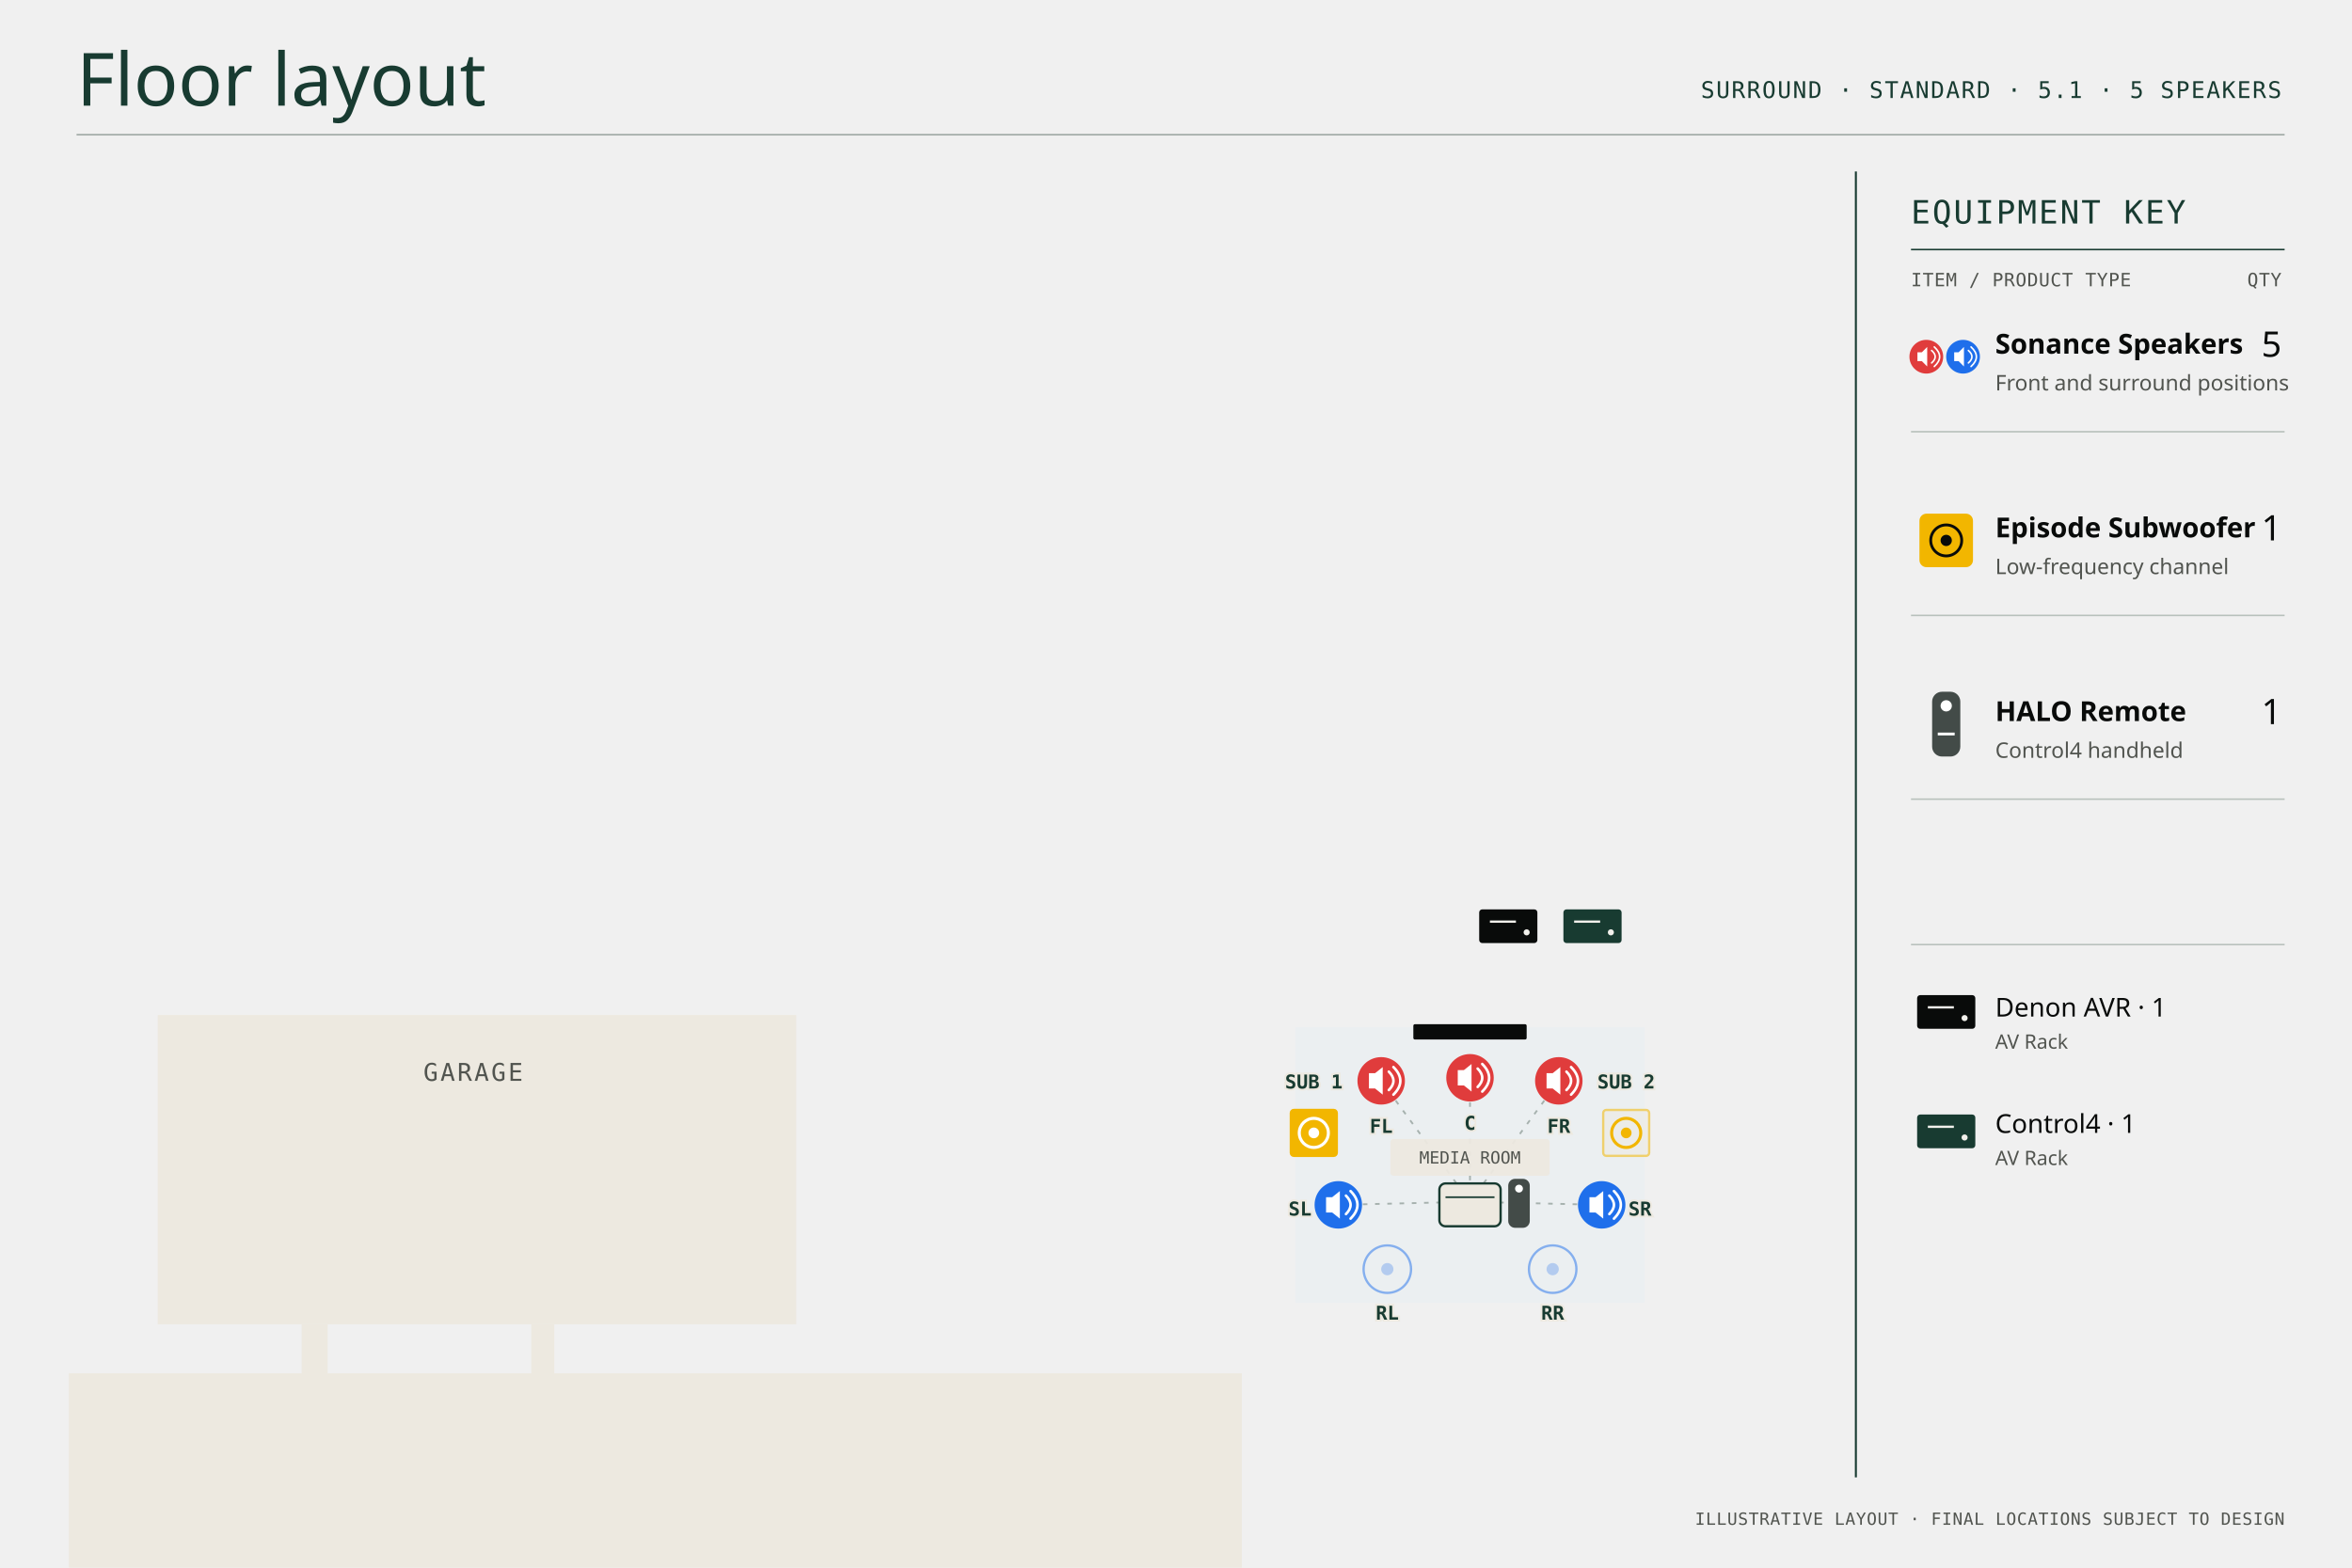
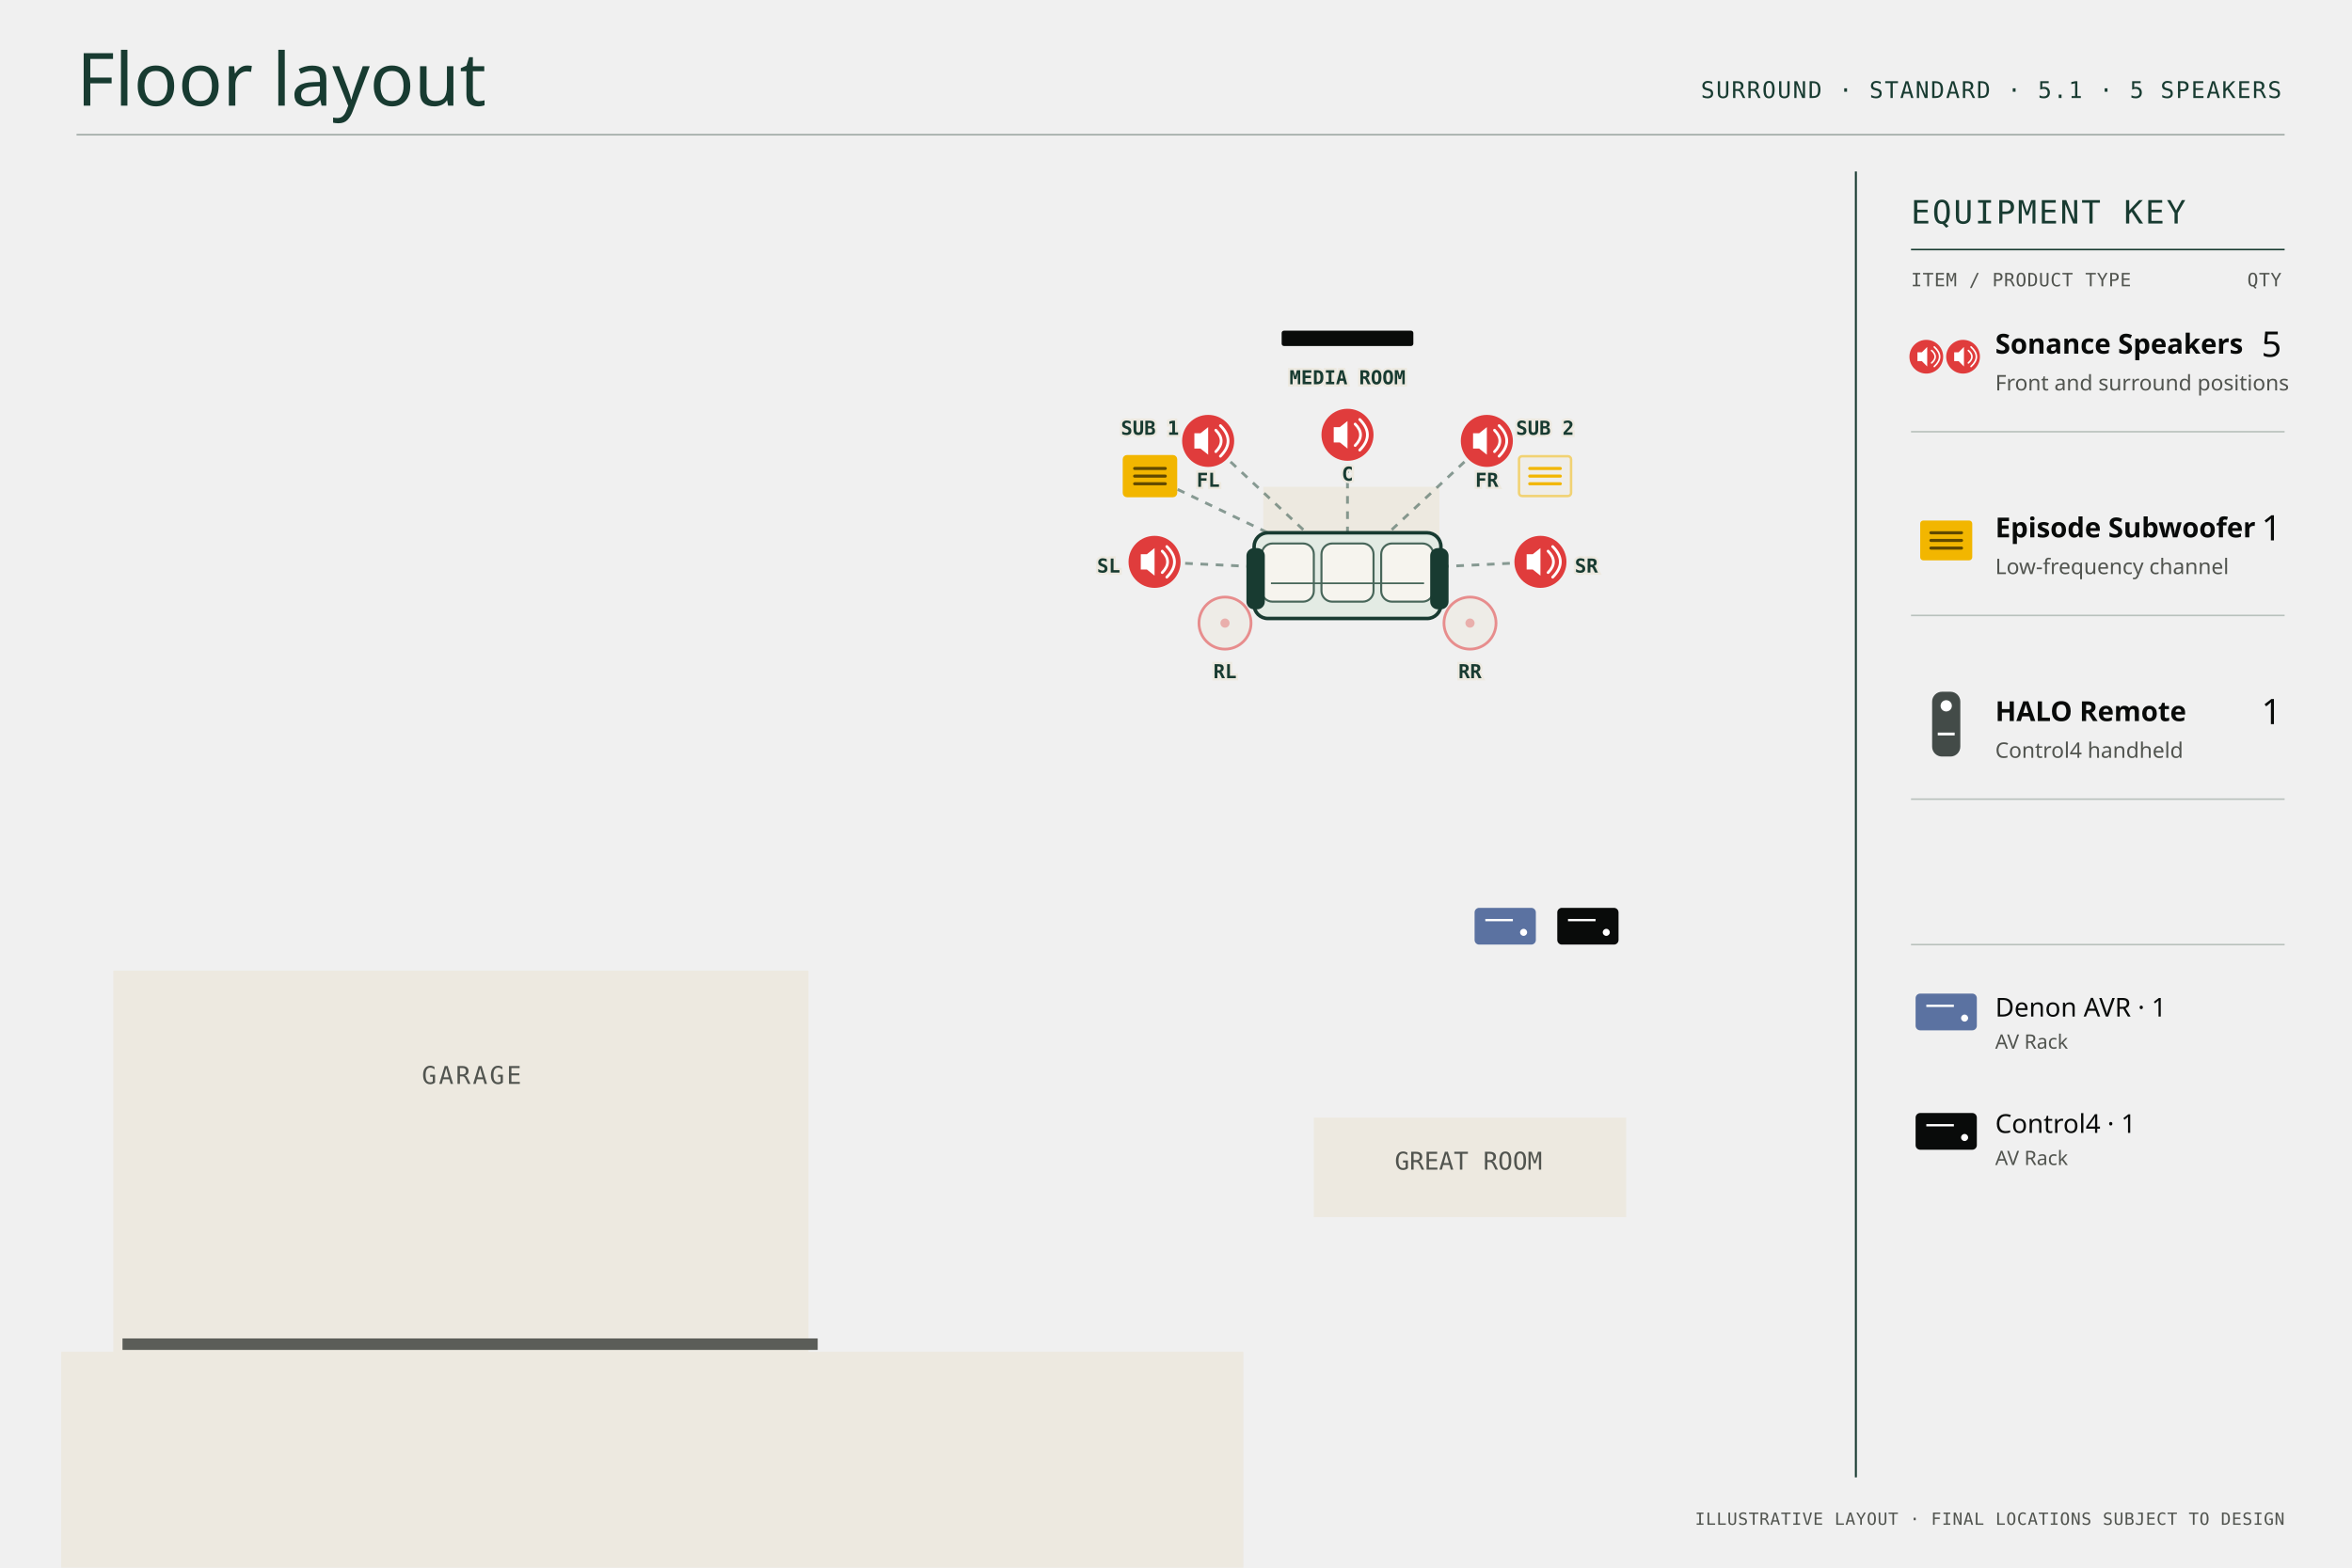
<svg xmlns="http://www.w3.org/2000/svg" viewBox="0 0 1536 1024" width="1536" height="1024" role="img" aria-label="Surround Standard floor layout and equipment key">
  <text x="50" y="69" fill="#183B31" font-family="Schibsted Grotesk,sans-serif" font-size="48">Floor layout</text>
  <text x="1490" y="64" fill="#183B31" font-family="IBM Plex Mono,monospace" font-size="15" letter-spacing=".065em" text-anchor="end">SURROUND · STANDARD · 5.1 · 5 SPEAKERS</text>
  <line x1="50" y1="88" x2="1492" y2="88" stroke="#9DA7A3" stroke-width="1" />
-   <g data-pradera-architectural-cleanup="garage">
-     <rect x="103" y="663" width="417" height="202" fill="#EDE9E0" />
-     <rect x="197" y="865" width="17" height="32" fill="#EDE9E0" />
-     <rect x="347" y="865" width="15" height="32" fill="#EDE9E0" />
-     <rect x="45" y="897" width="766" height="127" fill="#EDE9E0" />
-     <text x="309" y="706" font-family="IBM Plex Mono,monospace" font-size="16" font-weight="500" letter-spacing=".09em" fill="#51544F" text-anchor="middle">GARAGE</text>
+   <g data-pradera-architectural-cleanup="garage" aria-label="Open garage architectural reference">
+     <rect x="74" y="634" width="454" height="257" fill="#EDE9E0" />
+     <rect x="40" y="883" width="772" height="141" fill="#EDE9E0" />
+     <line x1="80" y1="878" x2="534" y2="878" stroke="#5B5D58" stroke-width="7.5" />
+     <text x="308" y="708" fill="#51544F" text-anchor="middle" font-family="IBM Plex Mono,monospace" font-size="16" font-weight="500" letter-spacing=".09em">GARAGE</text>
  </g>
-   <rect x="846" y="671" width="228" height="180" fill="#BFE9FC" fill-opacity=".10" />
-   <rect x="923" y="669" width="74" height="10" fill="#090B0A" rx="1" />
-   <g stroke="#52685F" stroke-width="1.2" stroke-dasharray="3 5" stroke-opacity=".45" aria-hidden="true">
-     <line x1="902" y1="706" x2="960" y2="785" />
-     <line x1="960" y1="704" x2="960" y2="785" />
-     <line x1="1018" y1="706" x2="960" y2="785" />
-     <line x1="874" y1="787" x2="960" y2="785" />
-     <line x1="1046" y1="787" x2="960" y2="785" />
+   <g data-surround-large-room="true">
+     <rect x="825" y="318" width="115" height="34" fill="#EDE9E0" />
+     <rect x="858" y="730" width="204" height="65" fill="#EDE9E0" />
+     <text x="959" y="764" fill="#51544F" text-anchor="middle" font-family="IBM Plex Mono,monospace" font-size="16" font-weight="500">GREAT ROOM</text>
+     <rect x="837" y="216" width="86" height="10" rx="1.5" fill="#090B0A" />
+     <text x="880" y="251" font-family="IBM Plex Mono,monospace" font-size="12.6" font-weight="600" fill="#183B31" stroke="#EDE9E0" stroke-width="3" paint-order="stroke" text-anchor="middle">MEDIA ROOM</text>
+     <g stroke="#557267" stroke-width="1.85" stroke-dasharray="5 5" stroke-opacity=".68" fill="none" aria-hidden="true">
+       <line x1="789" y1="288" x2="880" y2="373" />
+       <line x1="880" y1="284" x2="880" y2="373" />
+       <line x1="971" y1="288" x2="880" y2="373" />
+       <line x1="754" y1="367" x2="880" y2="373" />
+       <line x1="1006" y1="367" x2="880" y2="373" />
+       <line x1="751" y1="311" x2="880" y2="373" />
+     </g>
+     <g transform="translate(789,288)" data-active="true">
+       <circle r="17" fill="#E03C3C" />
+       <path d="M-9 -5h4l5 -4v18l-5 -4h-4z" fill="#FFF" />
+       <path d="M5 -7q7 7 0 14M8 -10q10 10 0 20" stroke="#FFF" fill="none" stroke-width="1.8" stroke-linecap="round" />
+     </g>
+     <g transform="translate(880,284)" data-active="true">
+       <circle r="17" fill="#E03C3C" />
+       <path d="M-9 -5h4l5 -4v18l-5 -4h-4z" fill="#FFF" />
+       <path d="M5 -7q7 7 0 14M8 -10q10 10 0 20" stroke="#FFF" fill="none" stroke-width="1.8" stroke-linecap="round" />
+     </g>
+     <g transform="translate(971,288)" data-active="true">
+       <circle r="17" fill="#E03C3C" />
+       <path d="M-9 -5h4l5 -4v18l-5 -4h-4z" fill="#FFF" />
+       <path d="M5 -7q7 7 0 14M8 -10q10 10 0 20" stroke="#FFF" fill="none" stroke-width="1.8" stroke-linecap="round" />
+     </g>
+     <g transform="translate(754,367)" data-active="true">
+       <circle r="17" fill="#E03C3C" />
+       <path d="M-9 -5h4l5 -4v18l-5 -4h-4z" fill="#FFF" />
+       <path d="M5 -7q7 7 0 14M8 -10q10 10 0 20" stroke="#FFF" fill="none" stroke-width="1.8" stroke-linecap="round" />
+     </g>
+     <g transform="translate(1006,367)" data-active="true">
+       <circle r="17" fill="#E03C3C" />
+       <path d="M-9 -5h4l5 -4v18l-5 -4h-4z" fill="#FFF" />
+       <path d="M5 -7q7 7 0 14M8 -10q10 10 0 20" stroke="#FFF" fill="none" stroke-width="1.8" stroke-linecap="round" />
+     </g>
+     <g transform="translate(800,407)" data-active="false">
+       <circle r="17" fill="#EDE9E0" stroke="#E03C3C" stroke-width="1.8" opacity=".55" />
+       <circle r="3" fill="#E03C3C" opacity=".34" />
+     </g>
+     <g transform="translate(960,407)" data-active="false">
+       <circle r="17" fill="#EDE9E0" stroke="#E03C3C" stroke-width="1.8" opacity=".55" />
+       <circle r="3" fill="#E03C3C" opacity=".34" />
+     </g>
+     <g transform="translate(751,311)" data-sub-active="true">
+       <rect x="-17" y="-13" width="34" height="26" rx="2" fill="#F2B600" stroke="#F2B600" stroke-width="1.6" />
+       <path d="M-10 -5H10M-10 0H10M-10 5H10" stroke="#604900" stroke-width="2" stroke-linecap="round" />
+     </g>
+     <g transform="translate(1009,311)" data-sub-active="false">
+       <rect x="-17" y="-13" width="34" height="26" rx="2" fill="#EDE9E0" stroke="#F2B600" stroke-width="1.6" opacity=".52" />
+       <path d="M-10 -5H10M-10 0H10M-10 5H10" stroke="#F2B600" stroke-width="2" stroke-linecap="round" />
+     </g>
+     <text x="789" y="318" font-family="IBM Plex Mono,monospace" font-size="12.6" font-weight="600" fill="#183B31" stroke="#EDE9E0" stroke-width="3" paint-order="stroke" text-anchor="middle">FL</text>
+     <text x="880" y="314" font-family="IBM Plex Mono,monospace" font-size="12.6" font-weight="600" fill="#183B31" stroke="#EDE9E0" stroke-width="3" paint-order="stroke" text-anchor="middle">C</text>
+     <text x="971" y="318" font-family="IBM Plex Mono,monospace" font-size="12.6" font-weight="600" fill="#183B31" stroke="#EDE9E0" stroke-width="3" paint-order="stroke" text-anchor="middle">FR</text>
+     <text x="724" y="374" font-family="IBM Plex Mono,monospace" font-size="12.6" font-weight="600" fill="#183B31" stroke="#EDE9E0" stroke-width="3" paint-order="stroke" text-anchor="middle">SL</text>
+     <text x="1036" y="374" font-family="IBM Plex Mono,monospace" font-size="12.6" font-weight="600" fill="#183B31" stroke="#EDE9E0" stroke-width="3" paint-order="stroke" text-anchor="middle">SR</text>
+     <text x="800" y="443" font-family="IBM Plex Mono,monospace" font-size="12.6" font-weight="600" fill="#183B31" stroke="#EDE9E0" stroke-width="3" paint-order="stroke" text-anchor="middle">RL</text>
+     <text x="960" y="443" font-family="IBM Plex Mono,monospace" font-size="12.6" font-weight="600" fill="#183B31" stroke="#EDE9E0" stroke-width="3" paint-order="stroke" text-anchor="middle">RR</text>
+     <text x="751" y="284" font-family="IBM Plex Mono,monospace" font-size="12.6" font-weight="600" fill="#183B31" stroke="#EDE9E0" stroke-width="3" paint-order="stroke" text-anchor="middle">SUB 1</text>
+     <text x="1009" y="284" font-family="IBM Plex Mono,monospace" font-size="12.6" font-weight="600" fill="#183B31" stroke="#EDE9E0" stroke-width="3" paint-order="stroke" text-anchor="middle">SUB 2</text>
+     <g data-listening-position="880,373" aria-label="Centered three-seat theater sofa" transform="translate(880,373)">
+       <rect x="-61" y="-25" width="122" height="56" rx="9" fill="#E3EBE4" stroke="#183B31" stroke-width="2.3" />
+       <rect x="-56" y="-18" width="34" height="38" rx="7" fill="#F6F4EE" stroke="#48665A" stroke-width="1.35" />
+       <rect x="-17" y="-18" width="34" height="38" rx="7" fill="#F6F4EE" stroke="#48665A" stroke-width="1.35" />
+       <rect x="22" y="-18" width="34" height="38" rx="7" fill="#F6F4EE" stroke="#48665A" stroke-width="1.35" />
+       <rect x="-66" y="-15" width="12" height="40" rx="5" fill="#183B31" />
+       <rect x="54" y="-15" width="12" height="40" rx="5" fill="#183B31" />
+       <path d="M-50 8H50" stroke="#48665A" stroke-width="1.1" />
+     </g>
  </g>
-   <g transform="translate(902,706)" data-active="true">
-     <circle r="15.5" fill="#E03C3C" />
-     <path d="M-8 -5h4l5 -4v18l-5 -4h-4z" fill="white" />
-     <path d="M5 -6q6 6 0 12M8 -9q9 9 0 18" stroke="white" stroke-width="1.7" fill="none" stroke-linecap="round" />
+   <g transform="translate(983,605)" aria-label="receiver in mechanical room">
+     <rect x="-20" y="-12" width="40" height="24" rx="3" fill="#5B72A1" />
+     <path d="M-13 -4H5" stroke="#FFF" stroke-width="1.5" />
+     <circle cx="12" cy="4" r="2.3" fill="#FFF" />
  </g>
-   <g transform="translate(960,704)" data-active="true">
-     <circle r="15.5" fill="#E03C3C" />
-     <path d="M-8 -5h4l5 -4v18l-5 -4h-4z" fill="white" />
-     <path d="M5 -6q6 6 0 12M8 -9q9 9 0 18" stroke="white" stroke-width="1.7" fill="none" stroke-linecap="round" />
-   </g>
-   <g transform="translate(1018,706)" data-active="true">
-     <circle r="15.5" fill="#E03C3C" />
-     <path d="M-8 -5h4l5 -4v18l-5 -4h-4z" fill="white" />
-     <path d="M5 -6q6 6 0 12M8 -9q9 9 0 18" stroke="white" stroke-width="1.7" fill="none" stroke-linecap="round" />
-   </g>
-   <g transform="translate(874,787)" data-active="true">
-     <circle r="15.5" fill="#1F6FEB" />
-     <path d="M-8 -5h4l5 -4v18l-5 -4h-4z" fill="white" />
-     <path d="M5 -6q6 6 0 12M8 -9q9 9 0 18" stroke="white" stroke-width="1.7" fill="none" stroke-linecap="round" />
-   </g>
-   <g transform="translate(1046,787)" data-active="true">
-     <circle r="15.5" fill="#1F6FEB" />
-     <path d="M-8 -5h4l5 -4v18l-5 -4h-4z" fill="white" />
-     <path d="M5 -6q6 6 0 12M8 -9q9 9 0 18" stroke="white" stroke-width="1.7" fill="none" stroke-linecap="round" />
-   </g>
-   <g transform="translate(906,829)" data-active="false">
-     <circle r="15.5" fill="none" stroke="#1F6FEB" stroke-width="1.5" opacity=".5" />
-     <circle r="4" fill="#1F6FEB" opacity=".28" />
-   </g>
-   <g transform="translate(1014,829)" data-active="false">
-     <circle r="15.5" fill="none" stroke="#1F6FEB" stroke-width="1.5" opacity=".5" />
-     <circle r="4" fill="#1F6FEB" opacity=".28" />
-   </g>
-   <g transform="translate(858,740)" data-sub-active="true">
-     <rect x="-15" y="-15" width="30" height="30" rx="2" fill="#F2B600" stroke="#F2B600" stroke-width="1.5" />
-     <circle r="9.5" fill="none" stroke="white" stroke-width="2" />
-     <circle r="3.5" fill="white" />
-   </g>
-   <g transform="translate(1062,740)" data-sub-active="false">
-     <rect x="-15" y="-15" width="30" height="30" rx="2" fill="#EDE9E0" stroke="#F2B600" stroke-width="1.5" opacity=".55" />
-     <circle r="9.5" fill="none" stroke="#F2B600" stroke-width="2" />
-     <circle r="3.5" fill="#F2B600" />
-   </g>
-   <text x="902" y="740" fill="#183B31" stroke="#EDE9E0" stroke-width="2.5" paint-order="stroke" text-anchor="middle" font-family="IBM Plex Mono,monospace" font-size="12.5" font-weight="600">FL</text>
-   <text x="960" y="738" fill="#183B31" stroke="#EDE9E0" stroke-width="2.5" paint-order="stroke" text-anchor="middle" font-family="IBM Plex Mono,monospace" font-size="12.5" font-weight="600">C</text>
-   <text x="1018" y="740" fill="#183B31" stroke="#EDE9E0" stroke-width="2.5" paint-order="stroke" text-anchor="middle" font-family="IBM Plex Mono,monospace" font-size="12.5" font-weight="600">FR</text>
-   <text x="849" y="794" fill="#183B31" stroke="#EDE9E0" stroke-width="2.5" paint-order="stroke" text-anchor="middle" font-family="IBM Plex Mono,monospace" font-size="12.5" font-weight="600">SL</text>
-   <text x="1071" y="794" fill="#183B31" stroke="#EDE9E0" stroke-width="2.5" paint-order="stroke" text-anchor="middle" font-family="IBM Plex Mono,monospace" font-size="12.5" font-weight="600">SR</text>
-   <text x="906" y="862" fill="#183B31" stroke="#EDE9E0" stroke-width="2.5" paint-order="stroke" text-anchor="middle" font-family="IBM Plex Mono,monospace" font-size="12.5" font-weight="600">RL</text>
-   <text x="1014" y="862" fill="#183B31" stroke="#EDE9E0" stroke-width="2.5" paint-order="stroke" text-anchor="middle" font-family="IBM Plex Mono,monospace" font-size="12.5" font-weight="600">RR</text>
-   <text x="858" y="711" fill="#183B31" stroke="#EDE9E0" stroke-width="2.5" paint-order="stroke" text-anchor="middle" font-family="IBM Plex Mono,monospace" font-size="12.5" font-weight="600">SUB 1</text>
-   <text x="1062" y="711" fill="#183B31" stroke="#EDE9E0" stroke-width="2.5" paint-order="stroke" text-anchor="middle" font-family="IBM Plex Mono,monospace" font-size="12.5" font-weight="600">SUB 2</text>
-   <rect x="908" y="744" width="104" height="24" rx="2" fill="#EDE9E0" fill-opacity=".94" />
-   <text x="960" y="760" text-anchor="middle" font-family="IBM Plex Mono,monospace" font-size="11" fill="#51544F">MEDIA ROOM</text>
-   <g aria-label="center listening position">
-     <rect x="940" y="773" width="40" height="28" rx="4" fill="#EDE9E0" stroke="#183B31" stroke-width="1.5" />
-     <line x1="944" y1="782" x2="976" y2="782" stroke="#183B31" stroke-width="1.1" />
-   </g>
-   <g transform="translate(992,786) scale(.64)" aria-label="HALO remote">
-     <rect x="-11" y="-25" width="22" height="50" rx="7" fill="#434B48" />
-     <circle cy="-15" r="4" fill="white" />
-   </g>
-   <g transform="translate(985,605)" aria-label="receiver in mechanical room">
-     <rect x="-19" y="-11" width="38" height="22" rx="2" fill="#090B0A" />
-     <path d="M-12 -3H5" stroke="#F1F0EB" stroke-width="1.5" />
-     <circle cx="12" cy="4" r="2" fill="#F1F0EB" />
-   </g>
-   <g transform="translate(1040,605)" aria-label="controller in mechanical room">
-     <rect x="-19" y="-11" width="38" height="22" rx="2" fill="#183B31" />
-     <path d="M-12 -3H5" stroke="#F1F0EB" stroke-width="1.5" />
-     <circle cx="12" cy="4" r="2" fill="#F1F0EB" />
+   <g transform="translate(1037,605)" aria-label="controller in mechanical room">
+     <rect x="-20" y="-12" width="40" height="24" rx="3" fill="#090B0A" />
+     <path d="M-13 -4H5" stroke="#FFF" stroke-width="1.5" />
+     <circle cx="12" cy="4" r="2.3" fill="#FFF" />
  </g>
  <line x1="1212" y1="112" x2="1212" y2="965" stroke="#183B31" stroke-width="1.3" />
  <text x="1248" y="146" fill="#183B31" font-family="IBM Plex Mono,monospace" font-size="21" letter-spacing=".06em">EQUIPMENT KEY</text>
  <line x1="1248" y1="163" x2="1492" y2="163" stroke="#183B31" stroke-width="1" />
  <text x="1248" y="187" fill="#51544F" font-family="IBM Plex Mono,monospace" font-size="12" letter-spacing=".03em">ITEM / PRODUCT TYPE</text>
  <text x="1490" y="187" fill="#51544F" font-family="IBM Plex Mono,monospace" font-size="12" letter-spacing=".03em" text-anchor="end">QTY</text>
  <g transform="translate(1258,233) scale(.58)">
    <circle r="19" fill="#E03C3C" />
    <path d="M-10 -5h5l6 -6v22l-6 -6h-5z" fill="white" />
    <path d="M6 -7q8 7 0 14M9 -11q12 11 0 22" fill="none" stroke="white" stroke-width="1.8" stroke-linecap="round" />
  </g>
  <g transform="translate(1282,233) scale(.58)">
-     <circle r="19" fill="#1F6FEB" />
+     <circle r="19" fill="#E03C3C" />
    <path d="M-10 -5h5l6 -6v22l-6 -6h-5z" fill="white" />
    <path d="M6 -7q8 7 0 14M9 -11q12 11 0 22" fill="none" stroke="white" stroke-width="1.8" stroke-linecap="round" />
  </g>
  <text x="1303" y="231" fill="#090B0A" font-family="Instrument Sans,sans-serif" font-size="18" font-weight="600">Sonance Speakers</text>
  <text x="1303" y="255" fill="#51544F" font-family="Instrument Sans,sans-serif" font-size="14">Front and surround positions</text>
  <text x="1490" y="233" fill="#090B0A" font-family="Instrument Sans,sans-serif" font-size="23" text-anchor="end">5</text>
  <line x1="1248" y1="282" x2="1492" y2="282" stroke="#B8C1BC" stroke-width="1" />
-   <g transform="translate(1271,353) scale(0.92)">
-     <rect x="-19" y="-19" width="38" height="38" rx="5" fill="#F2B600" />
-     <circle r="11" fill="none" stroke="#090B0A" stroke-width="2" />
-     <circle r="4" fill="#090B0A" />
+   <g transform="translate(1271,353)" aria-label="Episode subwoofer">
+     <rect x="-17" y="-13" width="34" height="26" rx="2" fill="#F2B600" />
+     <path d="M-10 -5H10M-10 0H10M-10 5H10" stroke="#604900" stroke-width="2" stroke-linecap="round" />
  </g>
  <text x="1303" y="351" fill="#090B0A" font-family="Instrument Sans,sans-serif" font-size="18" font-weight="600">Episode Subwoofer</text>
  <text x="1303" y="375" fill="#51544F" font-family="Instrument Sans,sans-serif" font-size="14">Low-frequency channel</text>
  <text x="1490" y="353" fill="#090B0A" font-family="Instrument Sans,sans-serif" font-size="23" text-anchor="end">1</text>
  <line x1="1248" y1="402" x2="1492" y2="402" stroke="#B8C1BC" stroke-width="1" />
  <g transform="translate(1271,473) scale(0.92)">
    <rect x="-10" y="-23" width="20" height="46" rx="7" fill="#434B48" />
    <circle cy="-13" r="4" fill="white" />
    <path d="M-6 7h12" stroke="white" stroke-width="2" />
  </g>
  <text x="1303" y="471" fill="#090B0A" font-family="Instrument Sans,sans-serif" font-size="18" font-weight="600">HALO Remote</text>
  <text x="1303" y="495" fill="#51544F" font-family="Instrument Sans,sans-serif" font-size="14">Control4 handheld</text>
  <text x="1490" y="473" fill="#090B0A" font-family="Instrument Sans,sans-serif" font-size="23" text-anchor="end">1</text>
  <line x1="1248" y1="522" x2="1492" y2="522" stroke="#B8C1BC" stroke-width="1" />
  <line x1="1248" y1="617" x2="1492" y2="617" stroke="#B8C1BC" />
  <g transform="translate(1271,661)" aria-label="receiver in mechanical room">
-     <rect x="-19" y="-11" width="38" height="22" rx="2" fill="#090B0A" />
-     <path d="M-12 -3H5" stroke="#F1F0EB" stroke-width="1.5" />
-     <circle cx="12" cy="4" r="2" fill="#F1F0EB" />
+     <rect x="-20" y="-12" width="40" height="24" rx="3" fill="#5B72A1" />
+     <path d="M-13 -4H5" stroke="#FFF" stroke-width="1.5" />
+     <circle cx="12" cy="4" r="2.3" fill="#FFF" />
  </g>
  <text x="1303" y="664" fill="#090B0A" font-family="Instrument Sans,sans-serif" font-size="17">Denon AVR · 1</text>
  <text x="1303" y="685" fill="#51544F" font-family="Instrument Sans,sans-serif" font-size="13">AV Rack</text>
  <g transform="translate(1271,739)" aria-label="controller in mechanical room">
-     <rect x="-19" y="-11" width="38" height="22" rx="2" fill="#183B31" />
-     <path d="M-12 -3H5" stroke="#F1F0EB" stroke-width="1.5" />
-     <circle cx="12" cy="4" r="2" fill="#F1F0EB" />
+     <rect x="-20" y="-12" width="40" height="24" rx="3" fill="#090B0A" />
+     <path d="M-13 -4H5" stroke="#FFF" stroke-width="1.5" />
+     <circle cx="12" cy="4" r="2.3" fill="#FFF" />
  </g>
  <text x="1303" y="740" fill="#090B0A" font-family="Instrument Sans,sans-serif" font-size="17">Control4 · 1</text>
  <text x="1303" y="761" fill="#51544F" font-family="Instrument Sans,sans-serif" font-size="13">AV Rack</text>
  <text x="1492" y="996" fill="#51544F" font-family="IBM Plex Mono,monospace" font-size="11" letter-spacing=".035em" text-anchor="end">ILLUSTRATIVE LAYOUT · FINAL LOCATIONS SUBJECT TO DESIGN</text>
</svg>
